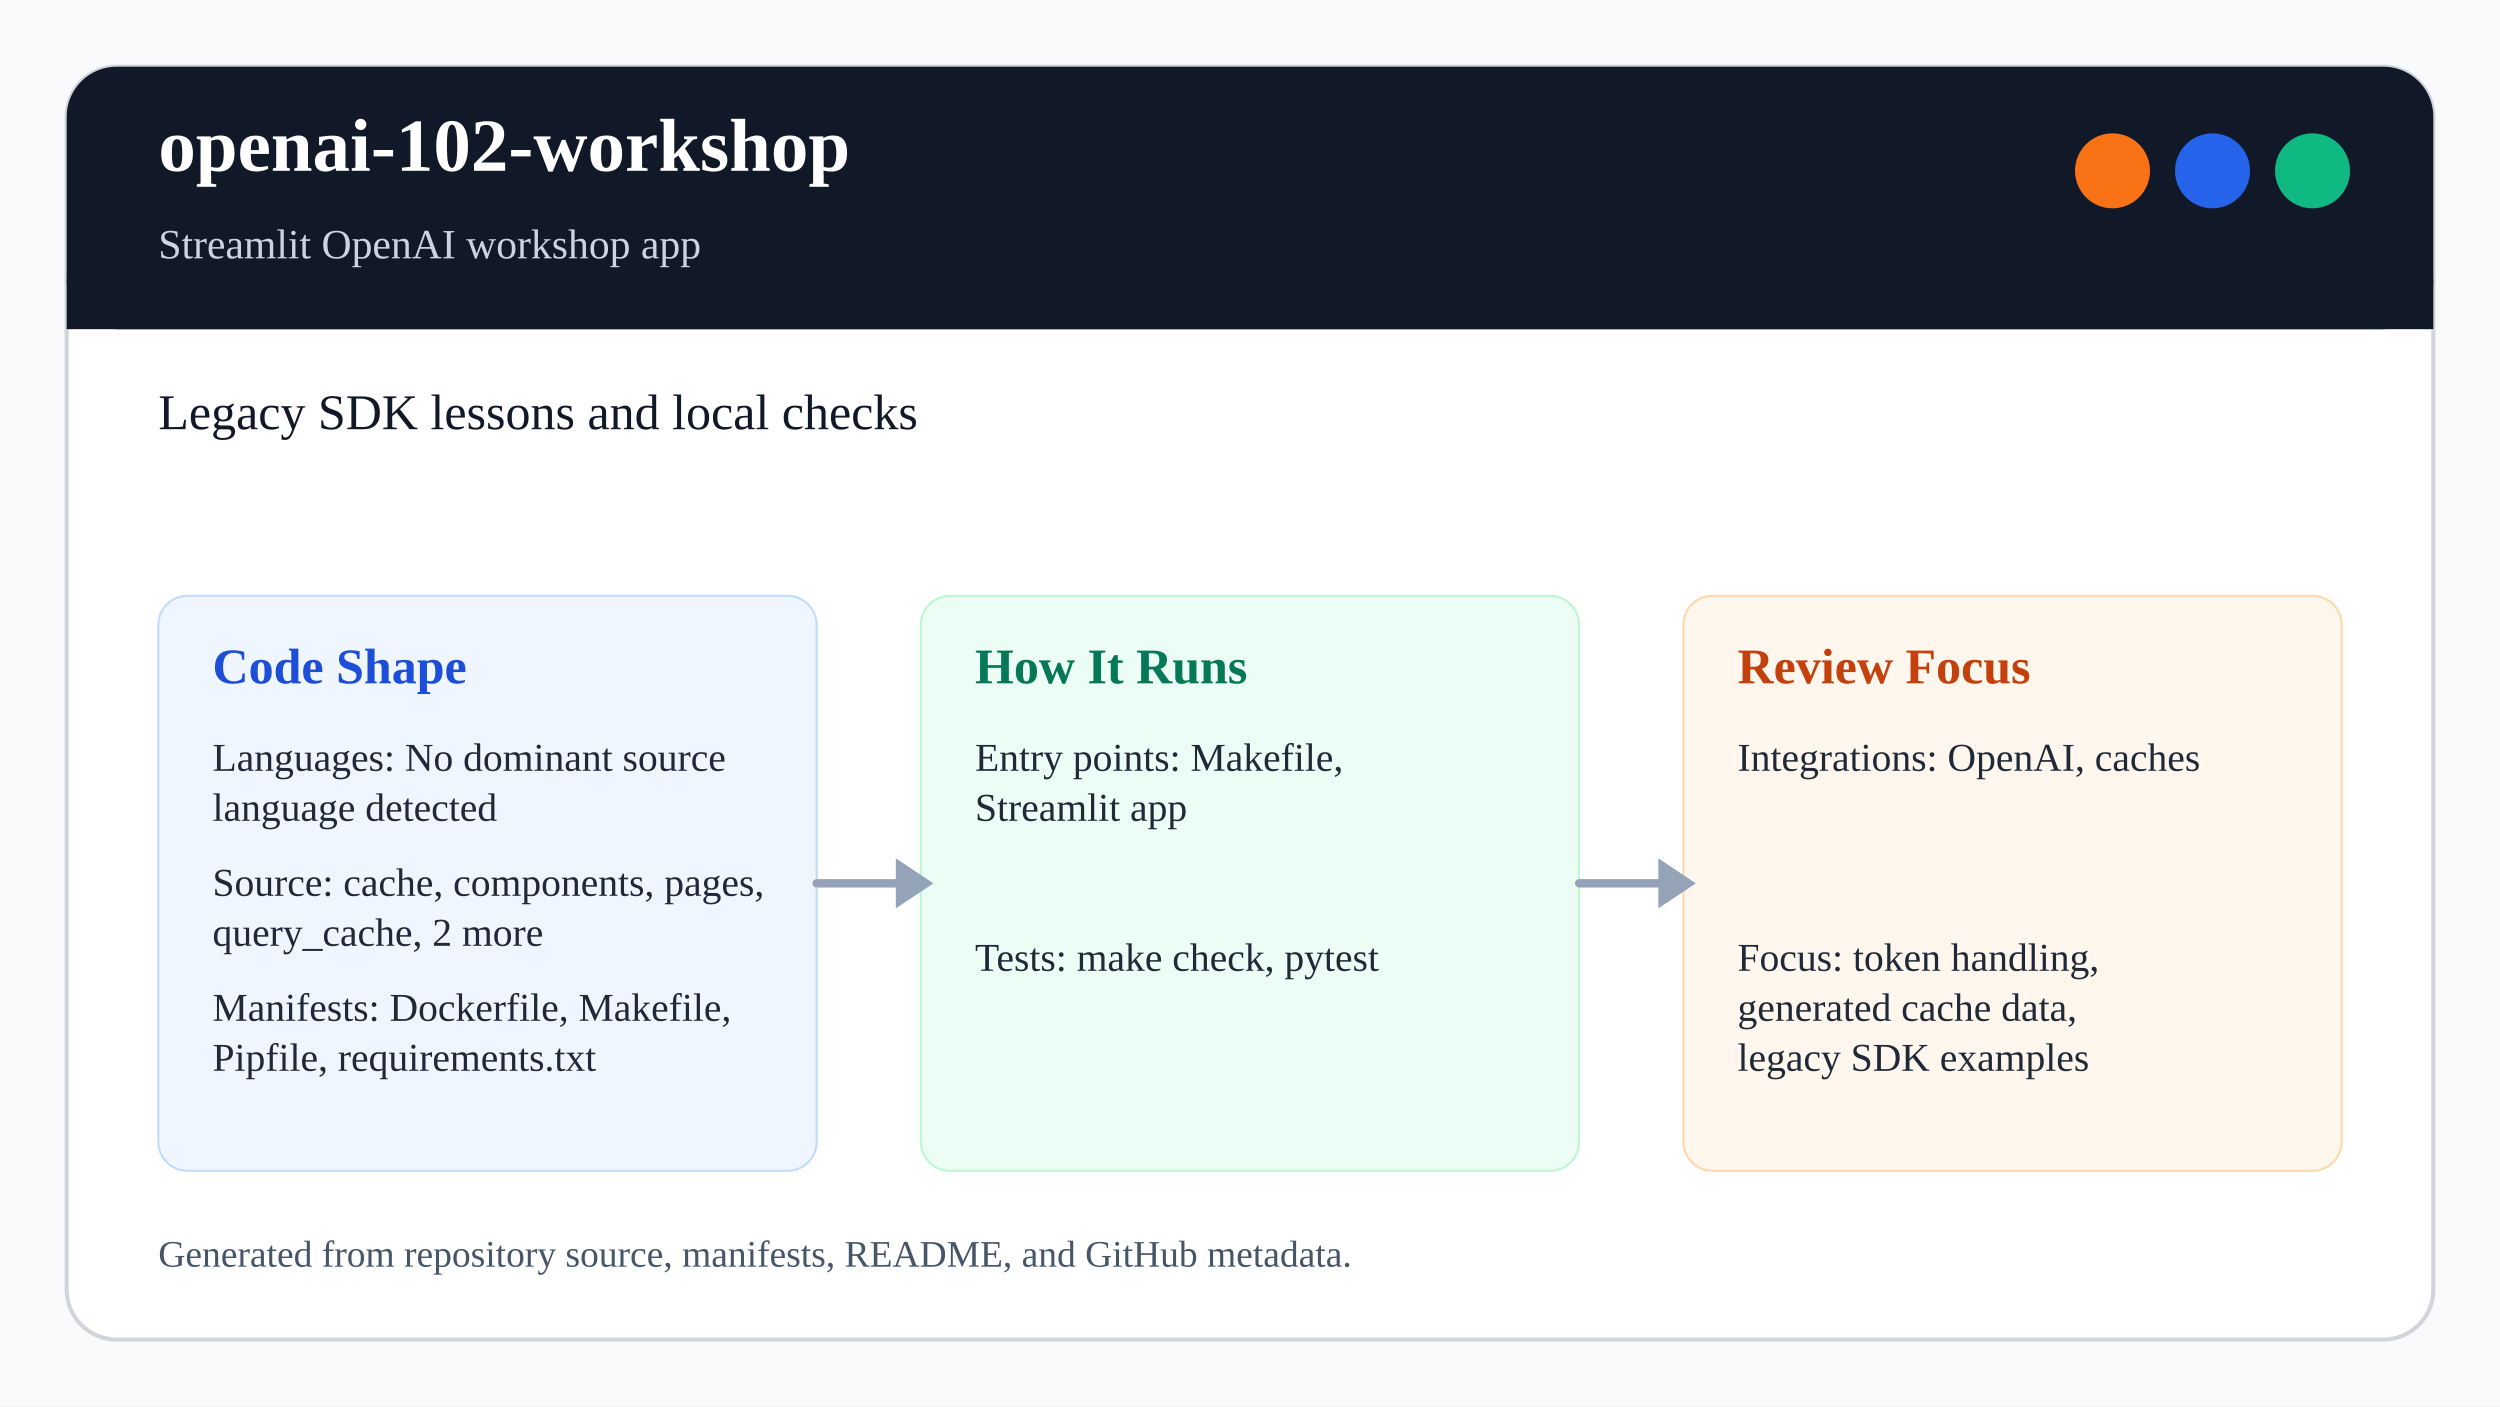
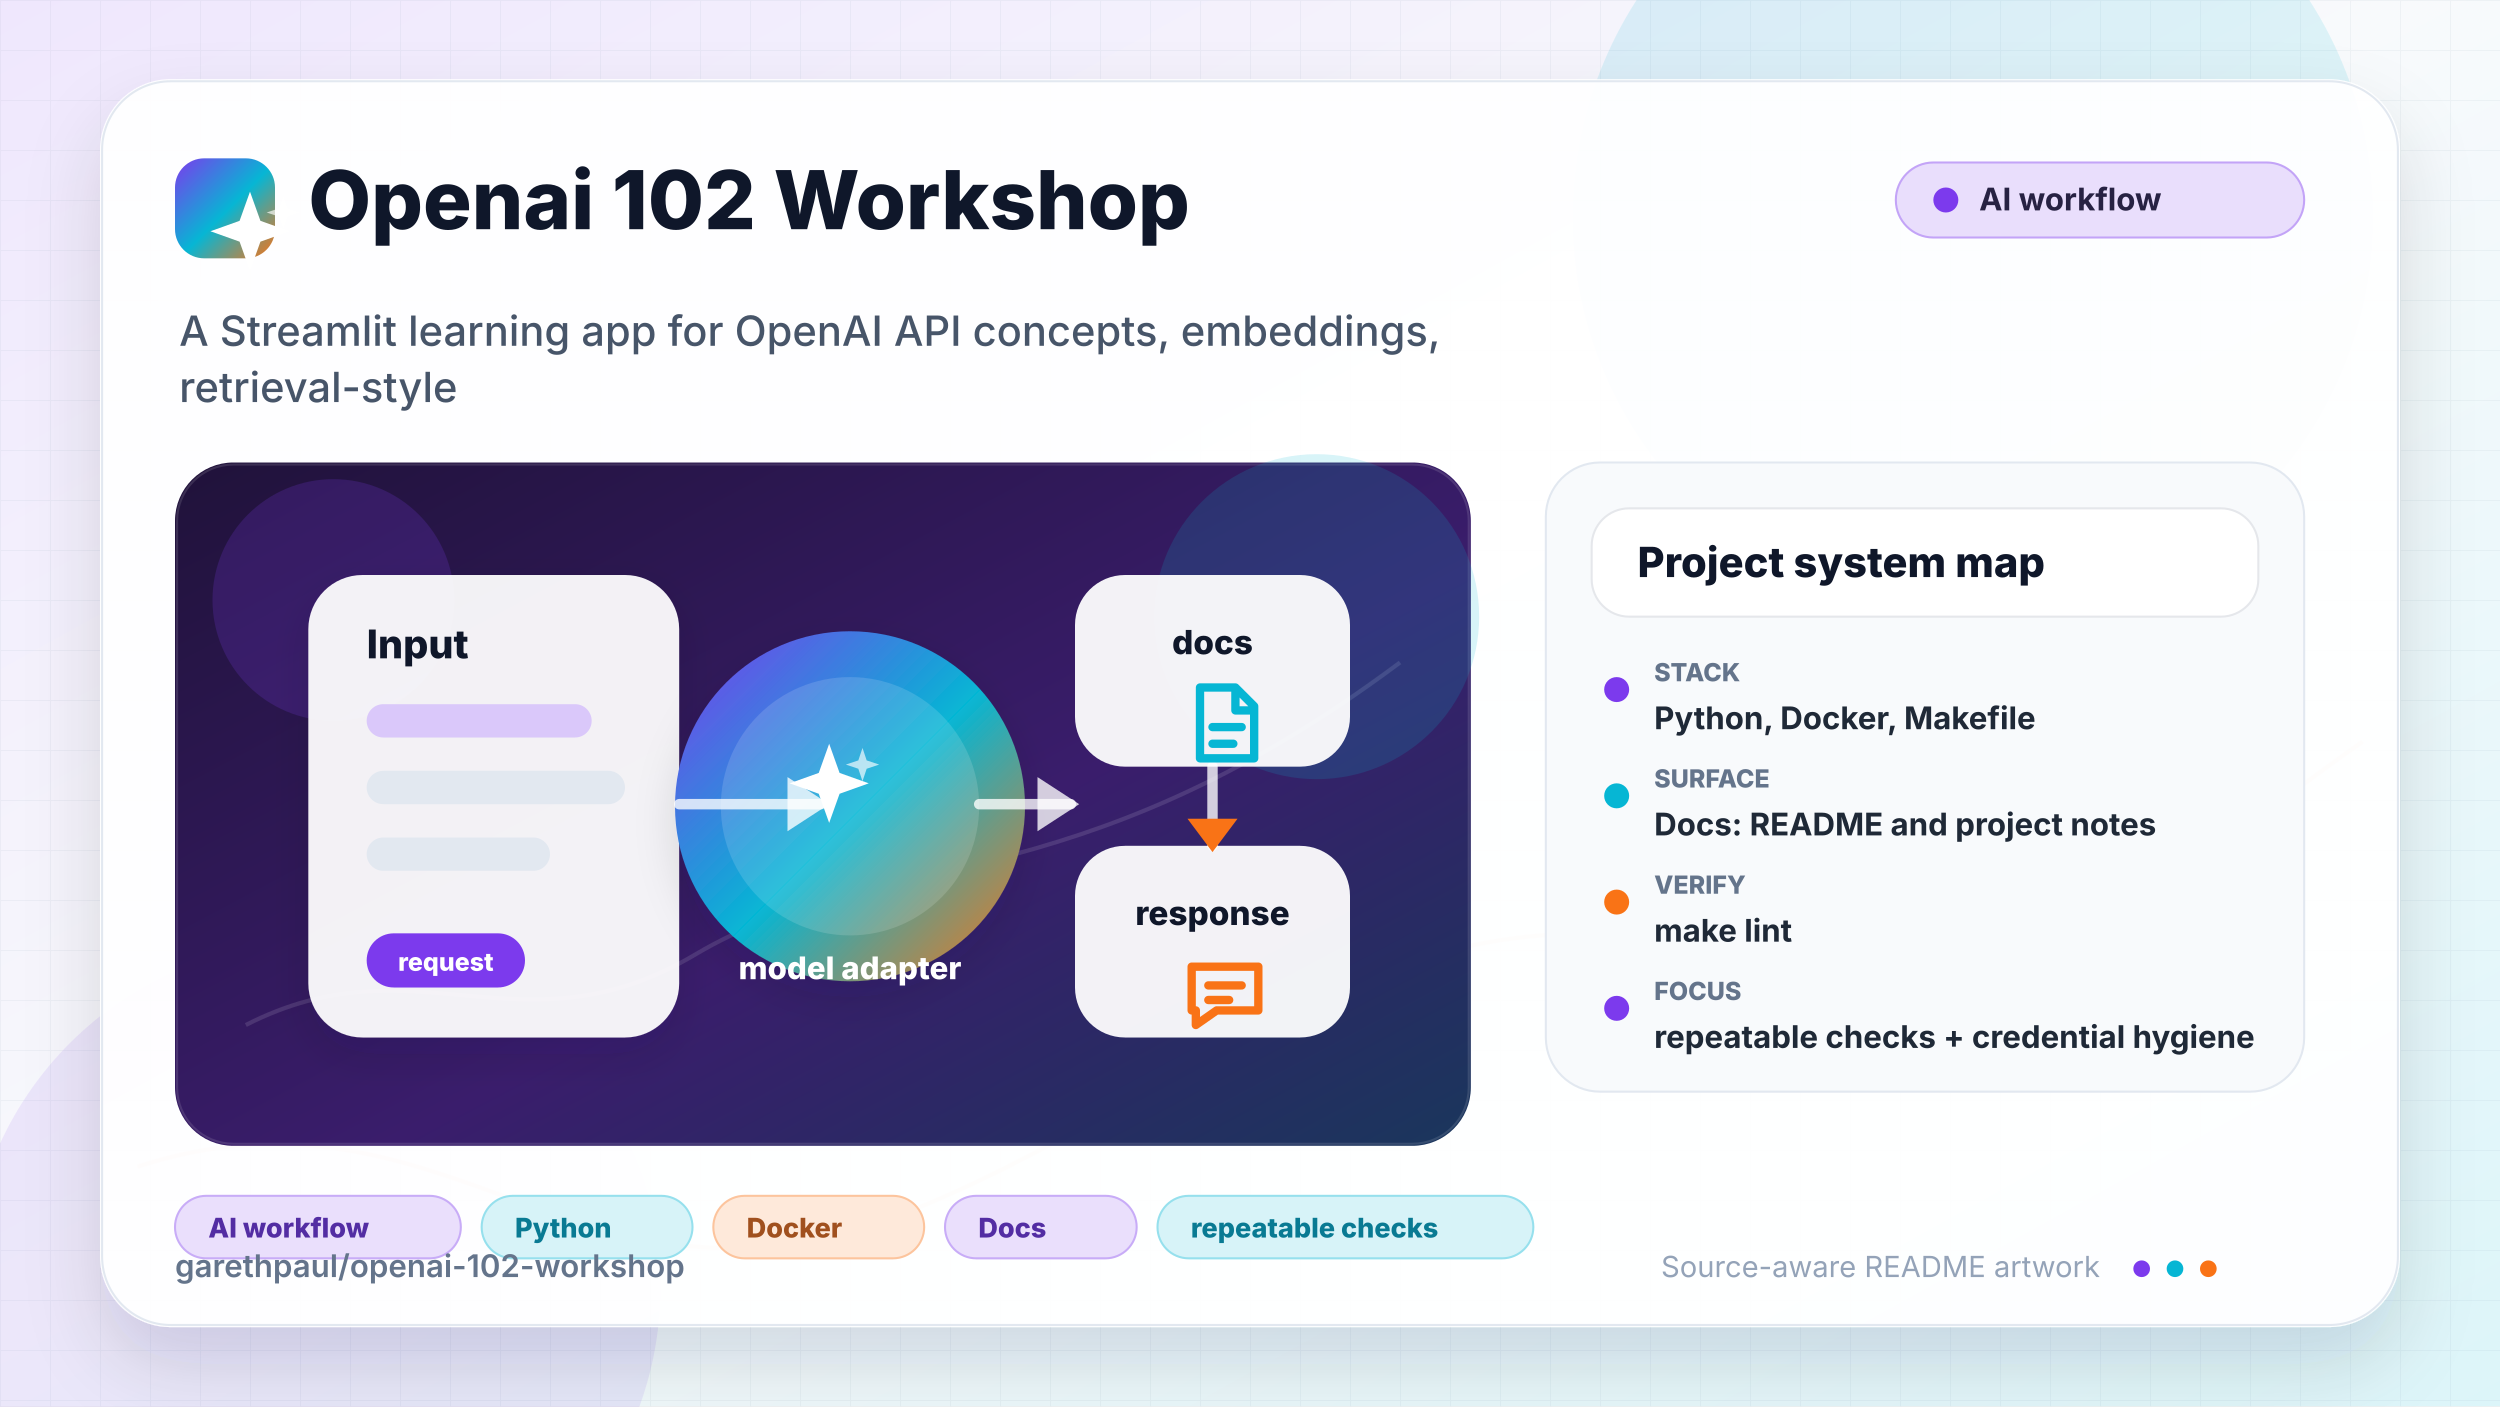
- <svg xmlns="http://www.w3.org/2000/svg" width="1200" height="675" viewBox="0 0 1200 675" role="img" aria-labelledby="title desc">
-   <rect width="1200" height="675" fill="#f8fafc" />
-   <rect x="32" y="32" width="1136" height="611" rx="24" fill="#ffffff" stroke="#d1d5db" stroke-width="2" />
-   <rect x="32" y="32" width="1136" height="126" rx="24" fill="#111827" />
-   <path d="M32 134h1136v24H32z" fill="#111827" />
-   <circle cx="1062" cy="82" r="18" fill="#2563eb" />
-   <circle cx="1110" cy="82" r="18" fill="#10b981" />
-   <circle cx="1014" cy="82" r="18" fill="#f97316" />
-   <text x="76" y="82" font-size="36" fill="#ffffff" font-weight="700">openai-102-workshop</text>
-   <text x="76" y="124" font-size="20" fill="#cbd5e1">Streamlit OpenAI workshop app</text>
-   <text x="76" y="206" font-size="24" fill="#111827">Legacy SDK lessons and local checks</text>
-   <rect x="76" y="286" width="316" height="276" rx="14" fill="#eff6ff" stroke="#bfdbfe" />
-   <text x="102" y="328" font-size="24" font-weight="700" fill="#1d4ed8">Code Shape</text>
-   <text x="102" y="370" font-size="19" fill="#1f2937">Languages: No dominant source</text>
-   <text x="102" y="394" font-size="19" fill="#1f2937">language detected</text>
-   <text x="102" y="430" font-size="19" fill="#1f2937">Source: cache, components, pages,</text>
-   <text x="102" y="454" font-size="19" fill="#1f2937">query_cache, 2 more</text>
-   <text x="102" y="490" font-size="19" fill="#1f2937">Manifests: Dockerfile, Makefile,</text>
-   <text x="102" y="514" font-size="19" fill="#1f2937">Pipfile, requirements.txt</text>
-   <rect x="442" y="286" width="316" height="276" rx="14" fill="#ecfdf5" stroke="#bbf7d0" />
-   <text x="468" y="328" font-size="24" font-weight="700" fill="#047857">How It Runs</text>
-   <text x="468" y="370" font-size="19" fill="#1f2937">Entry points: Makefile,</text>
-   <text x="468" y="394" font-size="19" fill="#1f2937">Streamlit app</text>
-   <text x="468" y="466" font-size="19" fill="#1f2937">Tests: make check, pytest</text>
-   <rect x="808" y="286" width="316" height="276" rx="14" fill="#fff7ed" stroke="#fed7aa" />
-   <text x="834" y="328" font-size="24" font-weight="700" fill="#c2410c">Review Focus</text>
-   <text x="834" y="370" font-size="19" fill="#1f2937">Integrations: OpenAI, caches</text>
-   <text x="834" y="466" font-size="19" fill="#1f2937">Focus: token handling,</text>
-   <text x="834" y="490" font-size="19" fill="#1f2937">generated cache data,</text>
-   <text x="834" y="514" font-size="19" fill="#1f2937">legacy SDK examples</text>
-   <path d="M392 424h50" stroke="#94a3b8" stroke-width="4" stroke-linecap="round" />
-   <path d="M430 412l18 12-18 12z" fill="#94a3b8" />
-   <path d="M758 424h50" stroke="#94a3b8" stroke-width="4" stroke-linecap="round" />
-   <path d="M796 412l18 12-18 12z" fill="#94a3b8" />
-   <text x="76" y="608" font-size="18" fill="#475569">Generated from repository source, manifests, README, and GitHub metadata.</text>
+ <svg xmlns="http://www.w3.org/2000/svg" width="1200" height="675" viewBox="0 0 1200 675" role="img" aria-labelledby="pnkd4rl-title pnkd4rl-desc">
+   <defs>
+     <linearGradient id="pnkd4rl-bg" x1="0" y1="0" x2="1" y2="1">
+       <stop offset="0%" stop-color="#efe7fd" />
+       <stop offset="48%" stop-color="#f8fafc" />
+       <stop offset="100%" stop-color="#dcf5f9" />
+     </linearGradient>
+     <linearGradient id="pnkd4rl-stage" x1="0" y1="0" x2="1" y2="1">
+       <stop offset="0%" stop-color="#20123a" />
+       <stop offset="58%" stop-color="#3a1d6c" />
+       <stop offset="100%" stop-color="#1a365c" />
+     </linearGradient>
+     <linearGradient id="pnkd4rl-accent" x1="0" y1="0" x2="1" y2="1">
+       <stop offset="0%" stop-color="#7c3aed" />
+       <stop offset="52%" stop-color="#06b6d4" />
+       <stop offset="100%" stop-color="#f97316" />
+     </linearGradient>
+     <linearGradient id="pnkd4rl-soft" x1="0" y1="0" x2="1" y2="1">
+       <stop offset="0%" stop-color="#e0d0fb" />
+       <stop offset="100%" stop-color="#fee0cc" />
+     </linearGradient>
+     <filter id="pnkd4rl-shadow" x="-20%" y="-20%" width="140%" height="150%">
+       <feDropShadow dx="0" dy="18" stdDeviation="18" flood-color="#0f172a" flood-opacity="0.14" />
+     </filter>
+     <filter id="pnkd4rl-miniShadow" x="-20%" y="-20%" width="140%" height="150%">
+       <feDropShadow dx="0" dy="8" stdDeviation="10" flood-color="#0f172a" flood-opacity="0.12" />
+     </filter>
+     <pattern id="pnkd4rl-grid" width="24" height="24" patternUnits="userSpaceOnUse">
+       <path d="M24 0H0v24" fill="none" stroke="#94a3b8" stroke-opacity="0.16" stroke-width="1" />
+     </pattern>
+     <style>
+       .label { font: 700 13px ui-sans-serif, system-ui, -apple-system, BlinkMacSystemFont, "Segoe UI", sans-serif; letter-spacing: 0; text-transform: uppercase; }
+       .body { font-family: ui-sans-serif, system-ui, -apple-system, BlinkMacSystemFont, "Segoe UI", sans-serif; letter-spacing: 0; }
+     </style>
+   </defs>
+   <rect width="1200" height="675" fill="url(#pnkd4rl-bg)" />
+   <rect width="1200" height="675" fill="url(#pnkd4rl-grid)" opacity="0.65" />
+   <circle cx="151" cy="618" r="166" fill="#7c3aed" opacity="0.10" />
+   <circle cx="947" cy="104" r="192" fill="#06b6d4" opacity="0.12" />
+   <path d="M66 560 C214 512 278 642 430 584 C576 528 676 408 838 462 C966 504 1034 426 1134 356" fill="none" stroke="#f97316" stroke-width="2" stroke-opacity="0.18" />
+   <rect x="48" y="38" width="1104" height="599" rx="34" fill="#ffffff" opacity="0.94" filter="url(#pnkd4rl-shadow)" />
+   <rect x="49" y="39" width="1102" height="597" rx="33" fill="none" stroke="#e2e8f0" stroke-width="1" />
+   <g class="body">
+     <rect x="84" y="76" width="48" height="48" rx="14" fill="url(#pnkd4rl-accent)" />
+     <path d="M22 2l5 14 14 5-14 5-5 14-5-14-14-5 14-5z" transform="translate(98 90)" fill="#ffffff" />
+     <path d="M38 4l2 6 6 2-6 2-2 6-2-6-6-2 6-2z" transform="translate(98 90)" fill="#ffffff" opacity="0.65" />
+     <text x="148" y="110" fill="#0f172a" font-size="39" font-weight="800">Openai 102 Workshop</text>
+     <rect x="910" y="78" width="196" height="36" rx="18" fill="#e9defc" stroke="#c3a4f7" />
+     <circle cx="934" cy="96" r="6" fill="#7c3aed" />
+     <text x="950" y="101" fill="#272243" font-size="15" font-weight="700">AI workflow</text>
+     <text x="86" y="166" fill="#475569" font-size="20" font-weight="500">A Streamlit learning app for OpenAI API concepts, embeddings,</text>
+     <text x="86" y="193" fill="#475569" font-size="20" font-weight="500">retrieval-style</text>
+   </g>
+   <g transform="translate(84 222)">
+     <rect x="0" y="0" width="622" height="328" rx="28" fill="url(#pnkd4rl-stage)" />
+     <rect x="1" y="1" width="620" height="326" rx="27" fill="none" stroke="#ffffff" stroke-opacity="0.12" />
+     <path d="M34 270 C116 228 166 286 250 236 C338 184 430 214 588 96" fill="none" stroke="#ffffff" stroke-opacity="0.12" stroke-width="2" />
+     <circle cx="76" cy="66" r="58" fill="#7c3aed" opacity="0.20" />
+     <circle cx="548" cy="74" r="78" fill="#06b6d4" opacity="0.16" />
+     <g class="body">
+       <rect x="64" y="54" width="178" height="222" rx="26" fill="#ffffff" opacity="0.94" filter="url(#pnkd4rl-miniShadow)" />
+       <text x="92" y="94" fill="#0f172a" font-size="19" font-weight="800">Input</text>
+       <rect x="92" y="116" width="108" height="16" rx="8" fill="#dac8fa" />
+       <rect x="92" y="148" width="124" height="16" rx="8" fill="#e2e8f0" />
+       <rect x="92" y="180" width="88" height="16" rx="8" fill="#e2e8f0" />
+       <rect x="92" y="226" width="76" height="26" rx="13" fill="#7c3aed" />
+       <text x="130" y="244" fill="#ffffff" font-size="12" font-weight="800" text-anchor="middle">request</text>
+       <circle cx="324" cy="165" r="84" fill="url(#pnkd4rl-accent)" filter="url(#pnkd4rl-miniShadow)" />
+       <circle cx="324" cy="165" r="62" fill="#ffffff" opacity="0.14" />
+       <path d="M22 2l5 14 14 5-14 5-5 14-5-14-14-5 14-5z" transform="translate(292 133)" fill="#ffffff" />
+       <path d="M38 4l2 6 6 2-6 2-2 6-2-6-6-2 6-2z" transform="translate(292 133)" fill="#ffffff" opacity="0.65" />
+       <text x="324" y="248" fill="#ffffff" font-size="15" font-weight="800" text-anchor="middle">model adapter</text>
+       <rect x="432" y="54" width="132" height="92" rx="24" fill="#ffffff" opacity="0.94" />
+       <rect x="432" y="184" width="132" height="92" rx="24" fill="#ffffff" opacity="0.94" />
+       <text x="498" y="92" fill="#0f172a" font-size="16" font-weight="800" text-anchor="middle">docs</text>
+       <text x="498" y="222" fill="#0f172a" font-size="16" font-weight="800" text-anchor="middle">response</text>
+       <path d="M242 164h68 M386 164h44 M498 146v38" stroke="#ffffff" stroke-width="5" stroke-linecap="round" opacity="0.78" />
+       <path d="M294 151l20 13-20 13 M414 151l20 13-20 13" fill="#ffffff" opacity="0.78" />
+       <path d="M486 171l12 16 12-16" fill="#f97316" />
+       <path d="M10 4h17l9 9v25H10z M27 4v11h9 M16 23h14 M16 31h10" transform="translate(482 104)" stroke="#06b6d4" stroke-width="4" stroke-linecap="round" stroke-linejoin="round" fill="none" />
+       <path d="M6 10h32v21H18L8 38v-7H6z" transform="translate(482 232)" stroke="#f97316" stroke-width="4" stroke-linecap="round" stroke-linejoin="round" fill="none" />
+       <path d="M14 19h16 M14 26h10" transform="translate(482 232)" stroke="#f97316" stroke-width="4" stroke-linecap="round" stroke-linejoin="round" fill="none" />
+     </g>
+   </g>
+   <g class="body" transform="translate(742 222)">
+     <rect x="0" y="0" width="364" height="302" rx="26" fill="#f8fafc" stroke="#e2e8f0" />
+     <rect x="22" y="22" width="320" height="52" rx="18" fill="#ffffff" stroke="#e5e7eb" />
+     <text x="44" y="55" fill="#0f172a" font-size="20" font-weight="800">Project system map</text>
+     <g transform="translate(24 94)">
+       <circle cx="10" cy="15" r="6" fill="#7c3aed" />
+       <text x="28" y="11" fill="#64748b" font-size="12" font-weight="800">STACK</text>
+       <text x="28" y="34" fill="#1f2937" font-size="15" font-weight="650">Python, Docker, Makefile</text>
+     </g>
+     <g transform="translate(24 145)">
+       <circle cx="10" cy="15" r="6" fill="#06b6d4" />
+       <text x="28" y="11" fill="#64748b" font-size="12" font-weight="800">SURFACE</text>
+       <text x="28" y="34" fill="#1f2937" font-size="15" font-weight="650">Docs: README and project notes</text>
+     </g>
+     <g transform="translate(24 196)">
+       <circle cx="10" cy="15" r="6" fill="#f97316" />
+       <text x="28" y="11" fill="#64748b" font-size="12" font-weight="800">VERIFY</text>
+       <text x="28" y="34" fill="#1f2937" font-size="15" font-weight="650">make lint</text>
+     </g>
+     <g transform="translate(24 247)">
+       <circle cx="10" cy="15" r="6" fill="#7c3aed" />
+       <text x="28" y="11" fill="#64748b" font-size="12" font-weight="800">FOCUS</text>
+       <text x="28" y="34" fill="#1f2937" font-size="15" font-weight="650">repeatable checks + credential hygiene</text>
+     </g>
+   </g>
+   <g class="body">
+     <rect x="84" y="574" width="137.2" height="30" rx="15" fill="#eadffc" stroke="#c8acf7" />
+     <text x="100" y="594" fill="#532da3" font-size="13" font-weight="800">AI workflow</text>
+     <rect x="231.2" y="574" width="101.2" height="30" rx="15" fill="#d7f3f8" stroke="#96e0ed" />
+     <text x="247.2" y="594" fill="#097a93" font-size="13" font-weight="800">Python</text>
+     <rect x="342.4" y="574" width="101.2" height="30" rx="15" fill="#fee9da" stroke="#fcc49d" />
+     <text x="358.4" y="594" fill="#a0501e" font-size="13" font-weight="800">Docker</text>
+     <rect x="453.6" y="574" width="92" height="30" rx="15" fill="#eadffc" stroke="#c8acf7" />
+     <text x="469.6" y="594" fill="#532da3" font-size="13" font-weight="800">Docs</text>
+     <rect x="555.6" y="574" width="180.4" height="30" rx="15" fill="#d7f3f8" stroke="#96e0ed" />
+     <text x="571.6" y="594" fill="#097a93" font-size="13" font-weight="800">repeatable checks</text>
+   </g>
+   <g class="body">
+     <text x="84" y="613" fill="#64748b" font-size="15" font-weight="600">garethpaul/openai-102-workshop</text>
+     <text x="1008" y="613" fill="#94a3b8" font-size="14" text-anchor="end">Source-aware README artwork</text>
+     <circle cx="1028" cy="609" r="4" fill="#7c3aed" />
+     <circle cx="1044" cy="609" r="4" fill="#06b6d4" />
+     <circle cx="1060" cy="609" r="4" fill="#f97316" />
+   </g>
</svg>
